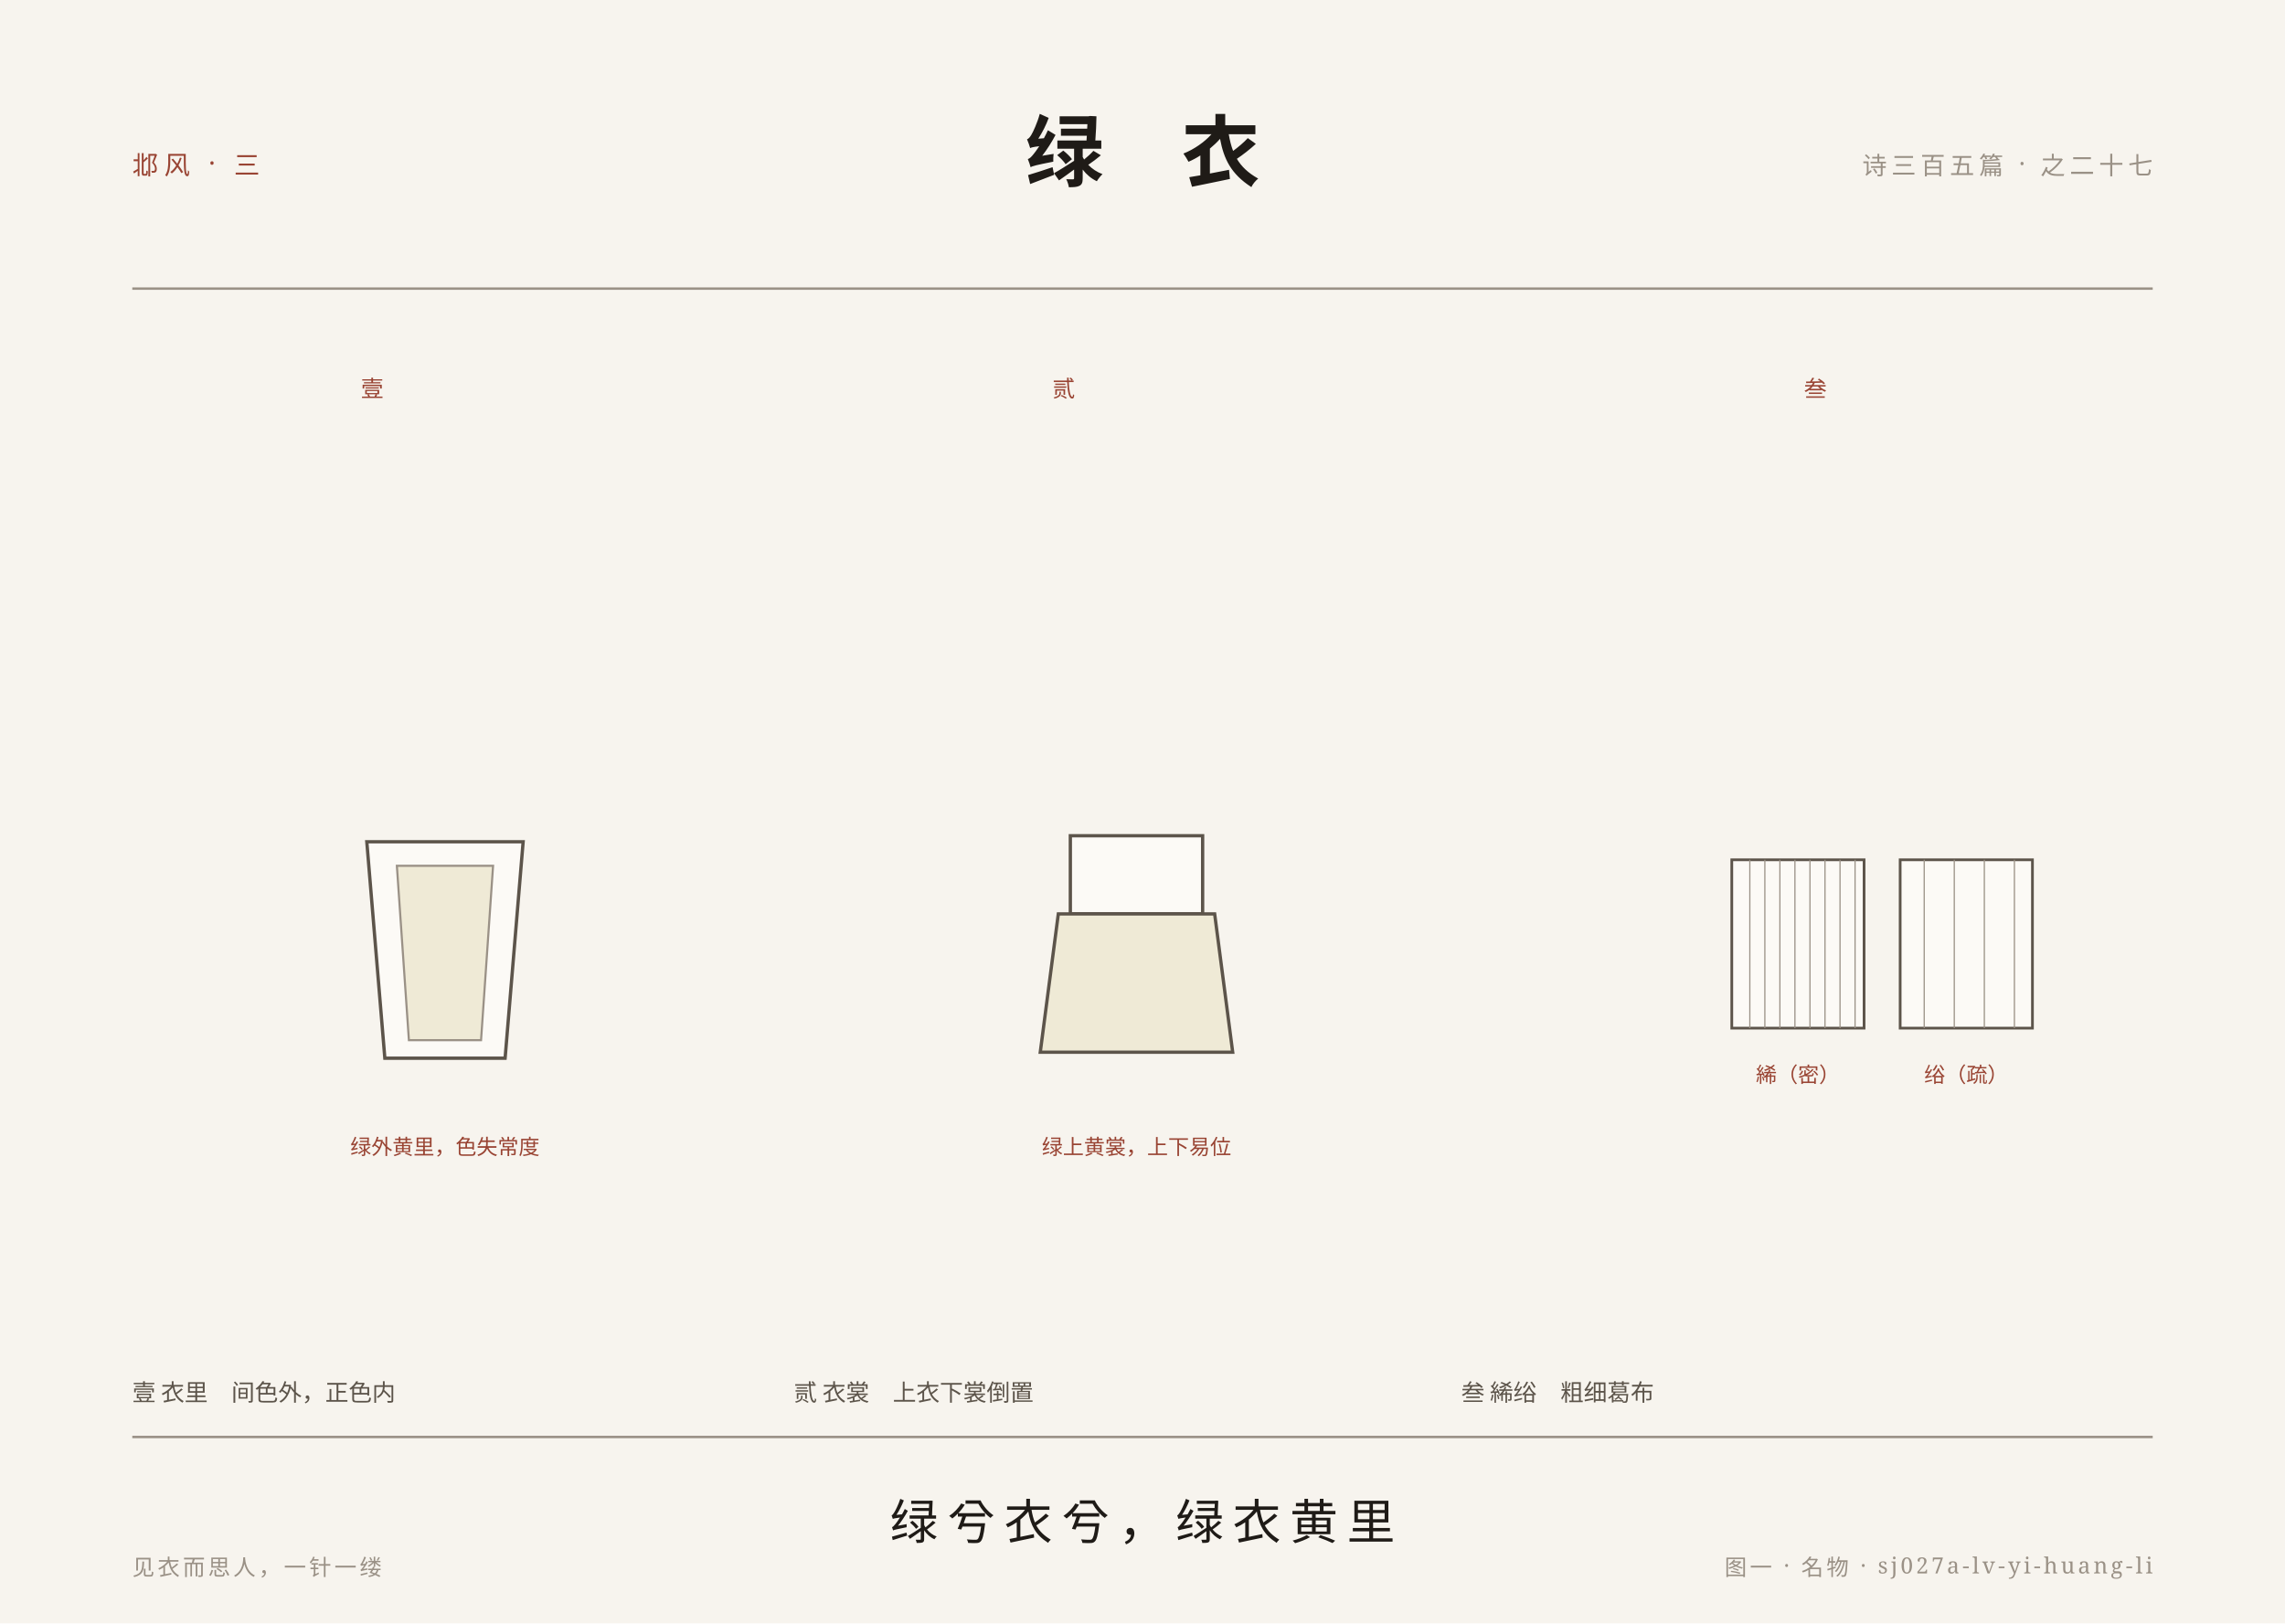
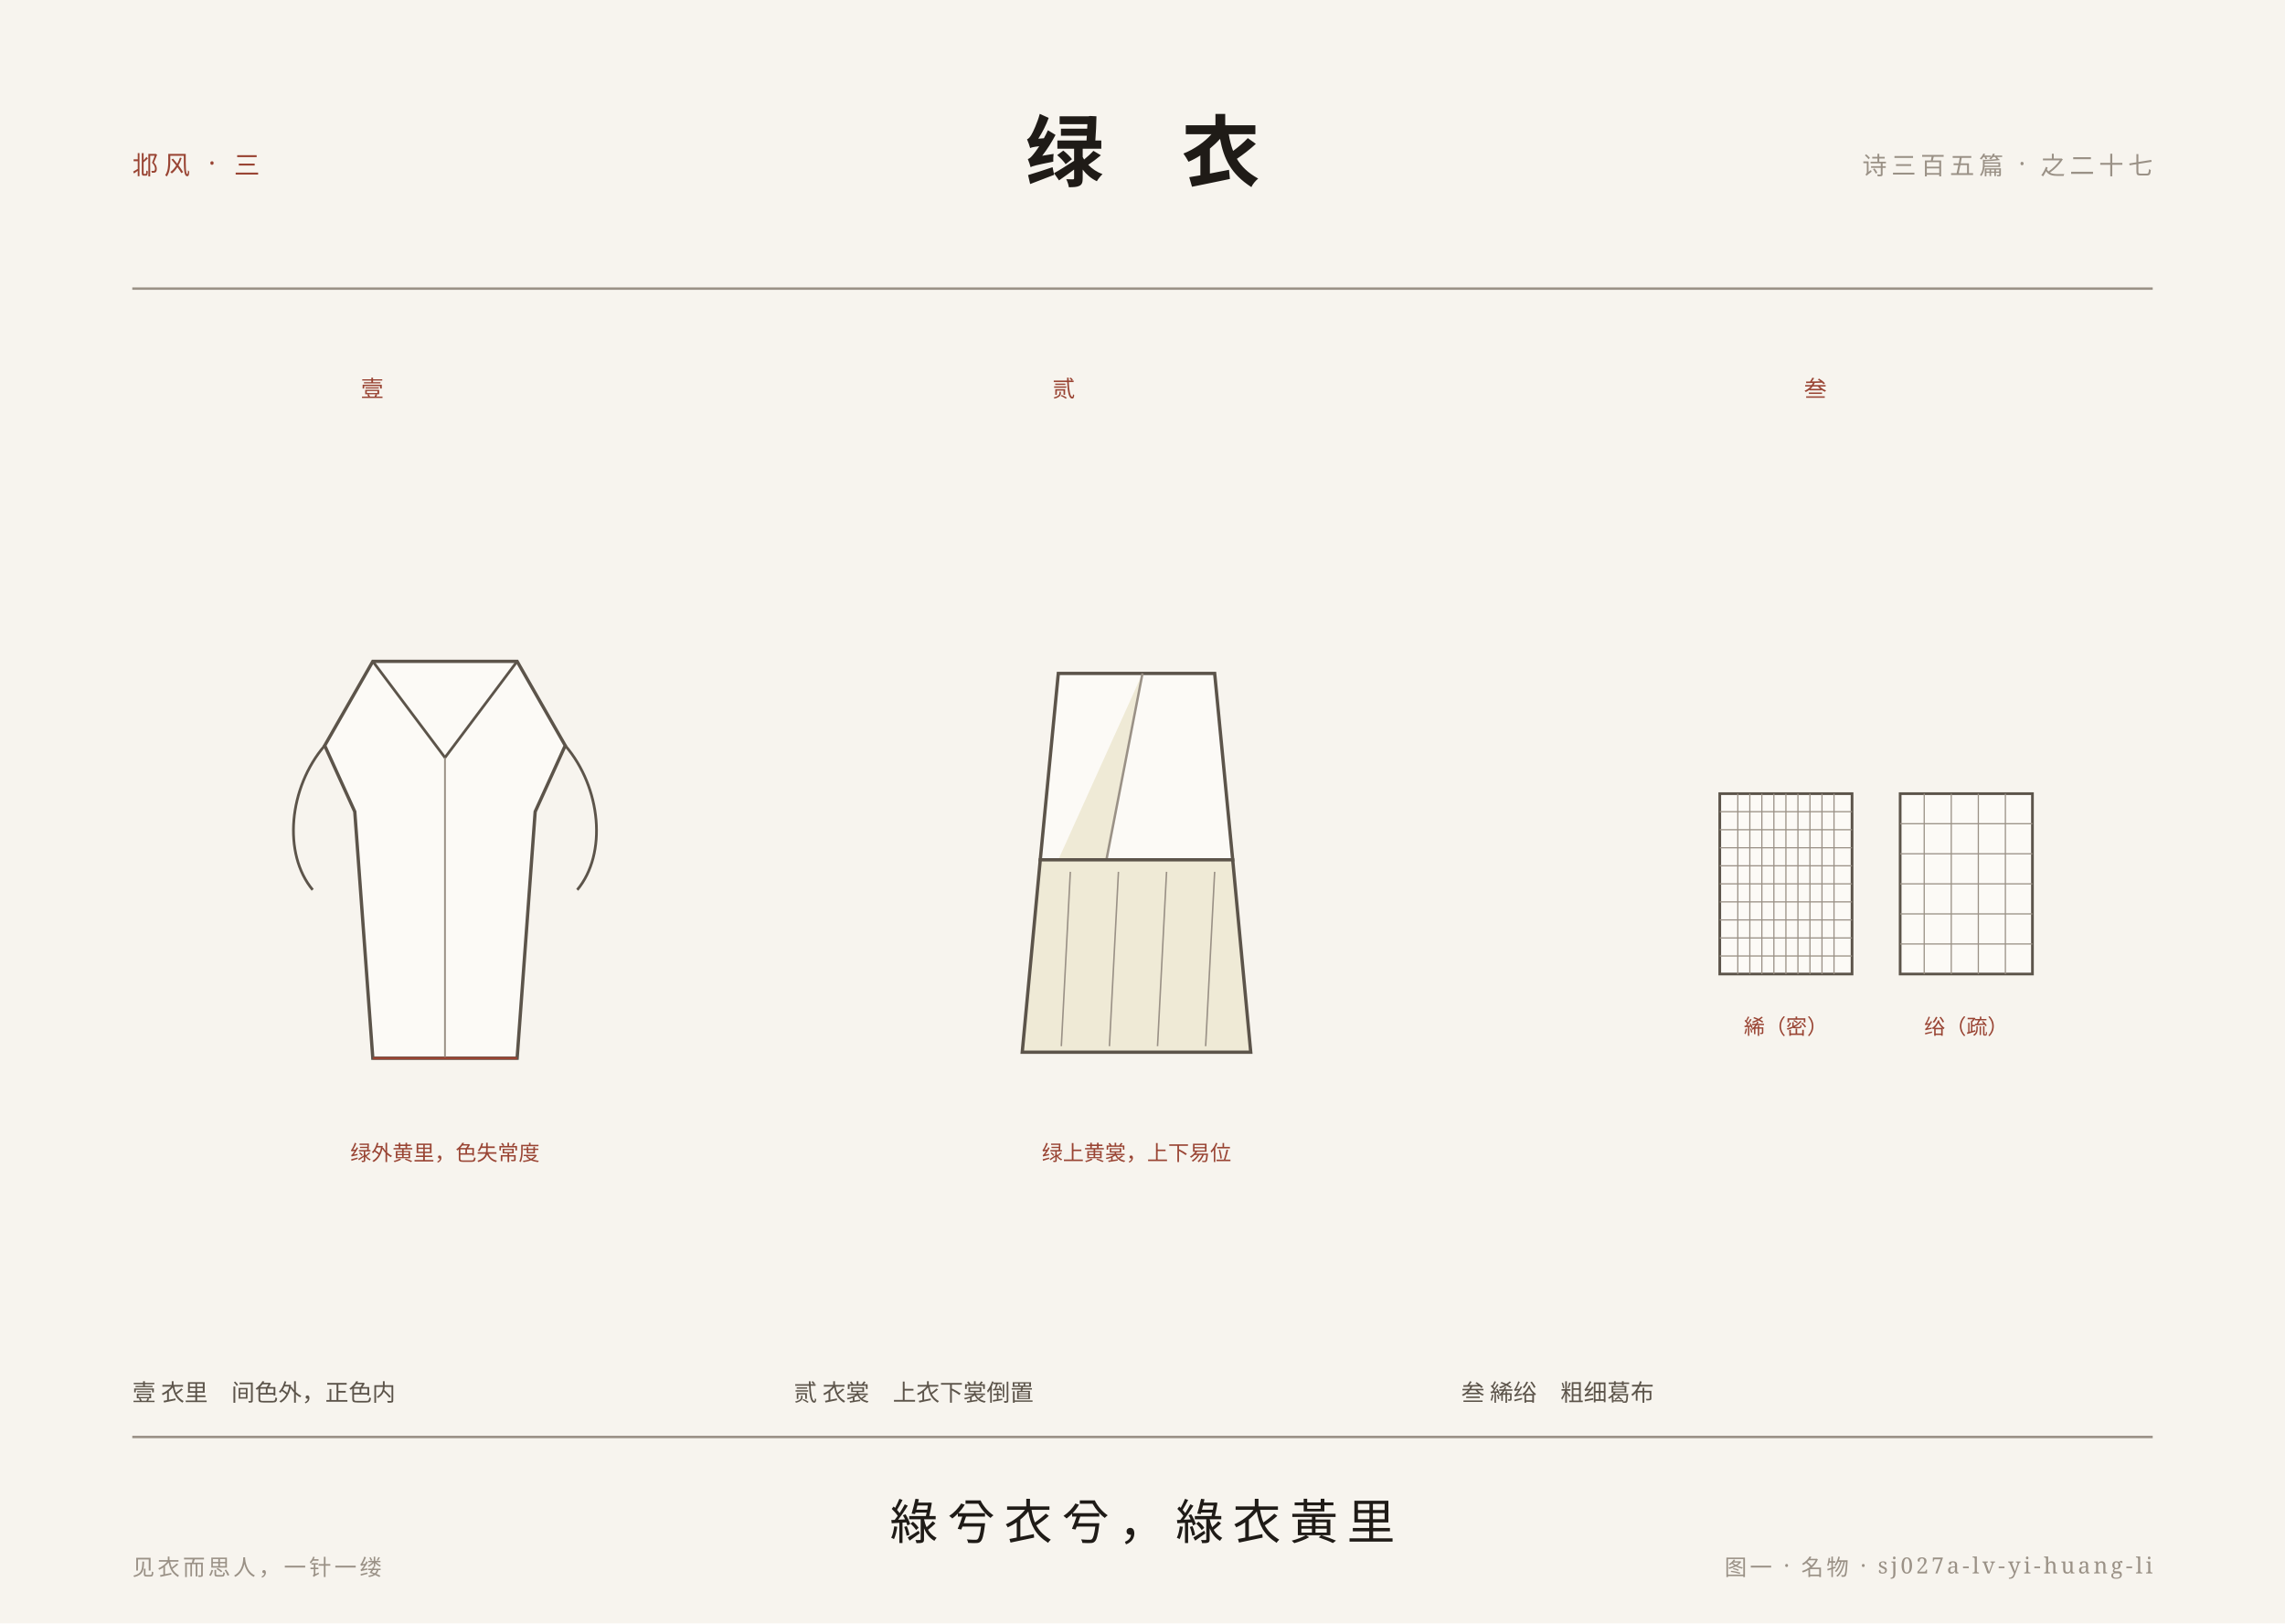
<svg xmlns="http://www.w3.org/2000/svg" viewBox="0 0 760 540" width="760" height="540" font-family="'Noto Serif SC','Songti SC',serif">
  <rect x="0" y="0" width="760" height="540" fill="#F7F4EE" />
  <text x="44" y="58" font-size="8.6" letter-spacing="2" fill="#994433">邶风 · 三</text>
  <text x="380" y="60" text-anchor="middle" font-size="26" letter-spacing="10" fill="#1F1B17" font-weight="700">绿 衣</text>
  <text x="716" y="58" text-anchor="end" font-size="8.2" letter-spacing="1.5" fill="#9A9186">诗三百五篇 · 之二十七</text>
  <line x1="44" y1="96" x2="716" y2="96" stroke="#9A9186" stroke-width="0.8" />
  <text x="120" y="132" font-size="7.6" fill="#994433">壹</text>
  <text x="350" y="132" font-size="7.6" fill="#994433">贰</text>
  <text x="600" y="132" font-size="7.6" fill="#994433">叁</text>
-   <path d="M122,280 L174,280 L168,352 L128,352 Z" fill="#FCFAF6" stroke="#5C544A" stroke-width="1.1" />
-   <path d="M132,288 L164,288 L160,346 L136,346 Z" fill="#EFEAD6" stroke="#9A9186" stroke-width="0.7" />
-   <text x="148" y="384" text-anchor="middle" font-size="7.0" fill="#994433">绿外黄里，色失常度</text>
-   <rect x="356" y="278" width="44" height="26" fill="#FCFAF6" stroke="#5C544A" stroke-width="1.1" />
-   <path d="M352,304 L404,304 L410,350 L346,350 Z" fill="#EFEAD6" stroke="#5C544A" stroke-width="1.1" />
-   <text x="378" y="384" text-anchor="middle" font-size="7.0" fill="#994433">绿上黄裳，上下易位</text>
-   <rect x="576" y="286" width="44" height="56" fill="#FCFAF6" stroke="#5C544A" stroke-width="0.9" />
-   <line x1="582" y1="286" x2="582" y2="342" stroke="#9A9186" stroke-width="0.4" />
-   <line x1="587" y1="286" x2="587" y2="342" stroke="#9A9186" stroke-width="0.4" />
-   <line x1="592" y1="286" x2="592" y2="342" stroke="#9A9186" stroke-width="0.4" />
-   <line x1="597" y1="286" x2="597" y2="342" stroke="#9A9186" stroke-width="0.4" />
-   <line x1="602" y1="286" x2="602" y2="342" stroke="#9A9186" stroke-width="0.4" />
-   <line x1="607" y1="286" x2="607" y2="342" stroke="#9A9186" stroke-width="0.4" />
-   <line x1="612" y1="286" x2="612" y2="342" stroke="#9A9186" stroke-width="0.4" />
-   <line x1="617" y1="286" x2="617" y2="342" stroke="#9A9186" stroke-width="0.4" />
-   <rect x="632" y="286" width="44" height="56" fill="#FCFAF6" stroke="#5C544A" stroke-width="0.9" />
-   <line x1="640" y1="286" x2="640" y2="342" stroke="#9A9186" stroke-width="0.4" />
-   <line x1="650" y1="286" x2="650" y2="342" stroke="#9A9186" stroke-width="0.4" />
-   <line x1="660" y1="286" x2="660" y2="342" stroke="#9A9186" stroke-width="0.4" />
-   <line x1="670" y1="286" x2="670" y2="342" stroke="#9A9186" stroke-width="0.4" />
-   <text x="598" y="360" text-anchor="middle" font-size="7.0" fill="#994433">絺（密）</text>
-   <text x="654" y="360" text-anchor="middle" font-size="7.0" fill="#994433">绤（疏）</text>
+   <path d="M124,220 L172,220 L188,248 L178,270 L172,352 L124,352 L118,270 L108,248 Z" fill="#FCFAF6" stroke="#5C544A" stroke-width="1.1" />
+   <path d="M124,220 L148,252 L172,220" fill="none" stroke="#5C544A" stroke-width="0.9" />
+   <path d="M148,252 L148,352" fill="none" stroke="#9A9186" stroke-width="0.6" />
+   <path d="M108,248 C96,262 94,284 104,296" fill="none" stroke="#5C544A" stroke-width="0.9" />
+   <path d="M188,248 C200,262 202,284 192,296" fill="none" stroke="#5C544A" stroke-width="0.9" />
+   <path d="M124,352 L172,352" fill="none" stroke="#994433" stroke-width="0.8" />
+   <text x="148" y="386" text-anchor="middle" font-size="7" fill="#994433">绿外黄里，色失常度</text>
+   <path d="M352,224 L404,224 L410,286 L346,286 Z" fill="#FCFAF6" stroke="#5C544A" stroke-width="1.1" />
+   <path d="M380,224 L368,286 L352,286" fill="#EFEAD6" stroke="#9A9186" stroke-width="0.8" />
+   <path d="M346,286 L410,286 L416,350 L340,350 Z" fill="#EFEAD6" stroke="#5C544A" stroke-width="1.1" />
+   <line x1="356" y1="290" x2="353" y2="348" stroke="#9A9186" stroke-width="0.5" />
+   <line x1="372" y1="290" x2="369" y2="348" stroke="#9A9186" stroke-width="0.5" />
+   <line x1="388" y1="290" x2="385" y2="348" stroke="#9A9186" stroke-width="0.5" />
+   <line x1="404" y1="290" x2="401" y2="348" stroke="#9A9186" stroke-width="0.5" />
+   <text x="378" y="386" text-anchor="middle" font-size="7" fill="#994433">绿上黄裳，上下易位</text>
+   <rect x="572" y="264" width="44" height="60" fill="#FCFAF6" stroke="#5C544A" stroke-width="0.9" />
+   <line x1="578" y1="264" x2="578" y2="324" stroke="#9A9186" stroke-width="0.4" />
+   <line x1="582" y1="264" x2="582" y2="324" stroke="#9A9186" stroke-width="0.4" />
+   <line x1="586" y1="264" x2="586" y2="324" stroke="#9A9186" stroke-width="0.4" />
+   <line x1="590" y1="264" x2="590" y2="324" stroke="#9A9186" stroke-width="0.4" />
+   <line x1="594" y1="264" x2="594" y2="324" stroke="#9A9186" stroke-width="0.4" />
+   <line x1="598" y1="264" x2="598" y2="324" stroke="#9A9186" stroke-width="0.4" />
+   <line x1="602" y1="264" x2="602" y2="324" stroke="#9A9186" stroke-width="0.4" />
+   <line x1="606" y1="264" x2="606" y2="324" stroke="#9A9186" stroke-width="0.4" />
+   <line x1="610" y1="264" x2="610" y2="324" stroke="#9A9186" stroke-width="0.4" />
+   <line x1="572" y1="270" x2="616" y2="270" stroke="#9A9186" stroke-width="0.4" />
+   <line x1="572" y1="276" x2="616" y2="276" stroke="#9A9186" stroke-width="0.4" />
+   <line x1="572" y1="282" x2="616" y2="282" stroke="#9A9186" stroke-width="0.4" />
+   <line x1="572" y1="288" x2="616" y2="288" stroke="#9A9186" stroke-width="0.4" />
+   <line x1="572" y1="294" x2="616" y2="294" stroke="#9A9186" stroke-width="0.4" />
+   <line x1="572" y1="300" x2="616" y2="300" stroke="#9A9186" stroke-width="0.4" />
+   <line x1="572" y1="306" x2="616" y2="306" stroke="#9A9186" stroke-width="0.4" />
+   <line x1="572" y1="312" x2="616" y2="312" stroke="#9A9186" stroke-width="0.4" />
+   <line x1="572" y1="318" x2="616" y2="318" stroke="#9A9186" stroke-width="0.4" />
+   <rect x="632" y="264" width="44" height="60" fill="#FCFAF6" stroke="#5C544A" stroke-width="0.9" />
+   <line x1="640" y1="264" x2="640" y2="324" stroke="#9A9186" stroke-width="0.4" />
+   <line x1="649" y1="264" x2="649" y2="324" stroke="#9A9186" stroke-width="0.4" />
+   <line x1="658" y1="264" x2="658" y2="324" stroke="#9A9186" stroke-width="0.4" />
+   <line x1="667" y1="264" x2="667" y2="324" stroke="#9A9186" stroke-width="0.4" />
+   <line x1="632" y1="274" x2="676" y2="274" stroke="#9A9186" stroke-width="0.4" />
+   <line x1="632" y1="284" x2="676" y2="284" stroke="#9A9186" stroke-width="0.4" />
+   <line x1="632" y1="294" x2="676" y2="294" stroke="#9A9186" stroke-width="0.4" />
+   <line x1="632" y1="304" x2="676" y2="304" stroke="#9A9186" stroke-width="0.4" />
+   <line x1="632" y1="314" x2="676" y2="314" stroke="#9A9186" stroke-width="0.4" />
+   <text x="594" y="344" text-anchor="middle" font-size="7" fill="#994433">絺（密）</text>
+   <text x="654" y="344" text-anchor="middle" font-size="7" fill="#994433">绤（疏）</text>
  <text x="44" y="466" font-size="7.8" fill="#5C544A">壹 衣里　间色外，正色内</text>
  <text x="264" y="466" font-size="7.8" fill="#5C544A">贰 衣裳　上衣下裳倒置</text>
  <text x="486" y="466" font-size="7.8" fill="#5C544A">叁 絺绤　粗细葛布</text>
  <line x1="44" y1="478" x2="716" y2="478" stroke="#9A9186" stroke-width="0.8" />
-   <text x="380" y="512" text-anchor="middle" font-size="16" letter-spacing="3" fill="#1F1B17">绿兮衣兮，绿衣黄里</text>
+   <text x="380" y="512" text-anchor="middle" font-size="16" letter-spacing="3" fill="#1F1B17">綠兮衣兮，綠衣黃里</text>
  <text x="44" y="524" font-size="7.4" letter-spacing="1" fill="#9A9186">见衣而思人，一针一缕</text>
  <text x="716" y="524" text-anchor="end" font-size="7.4" letter-spacing="1" fill="#9A9186">图一 · 名物 · sj027a-lv-yi-huang-li</text>
</svg>
